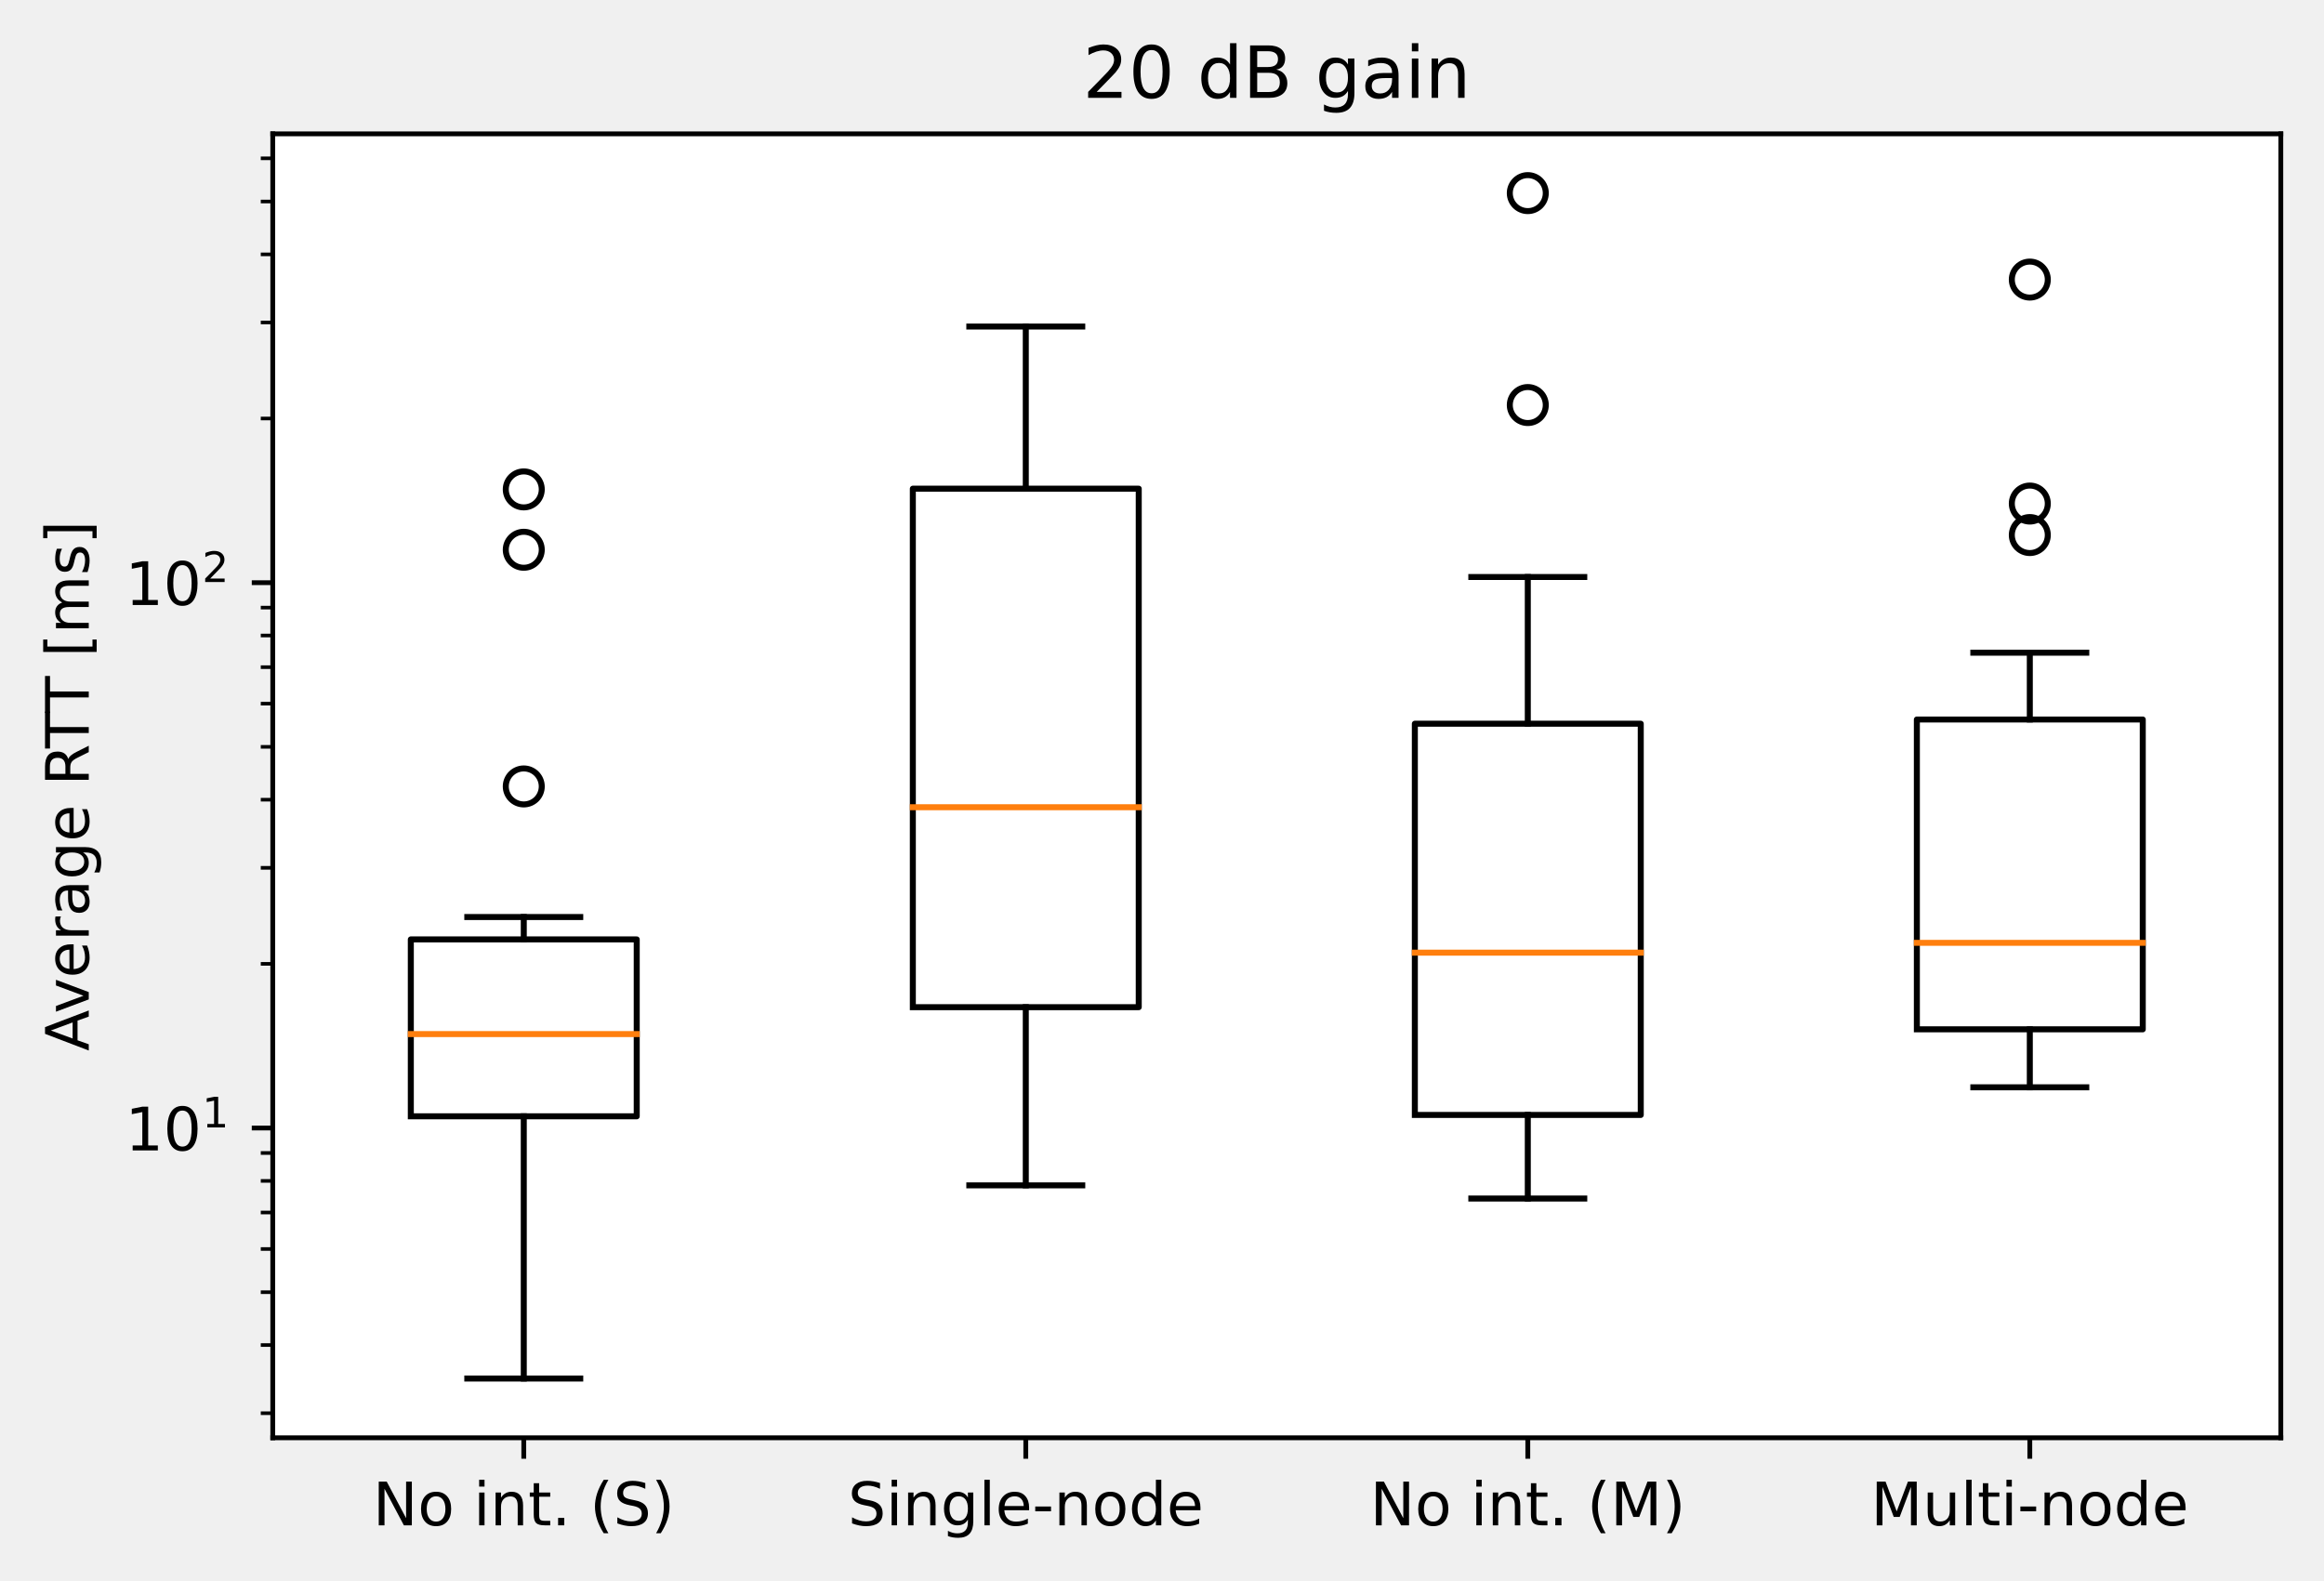
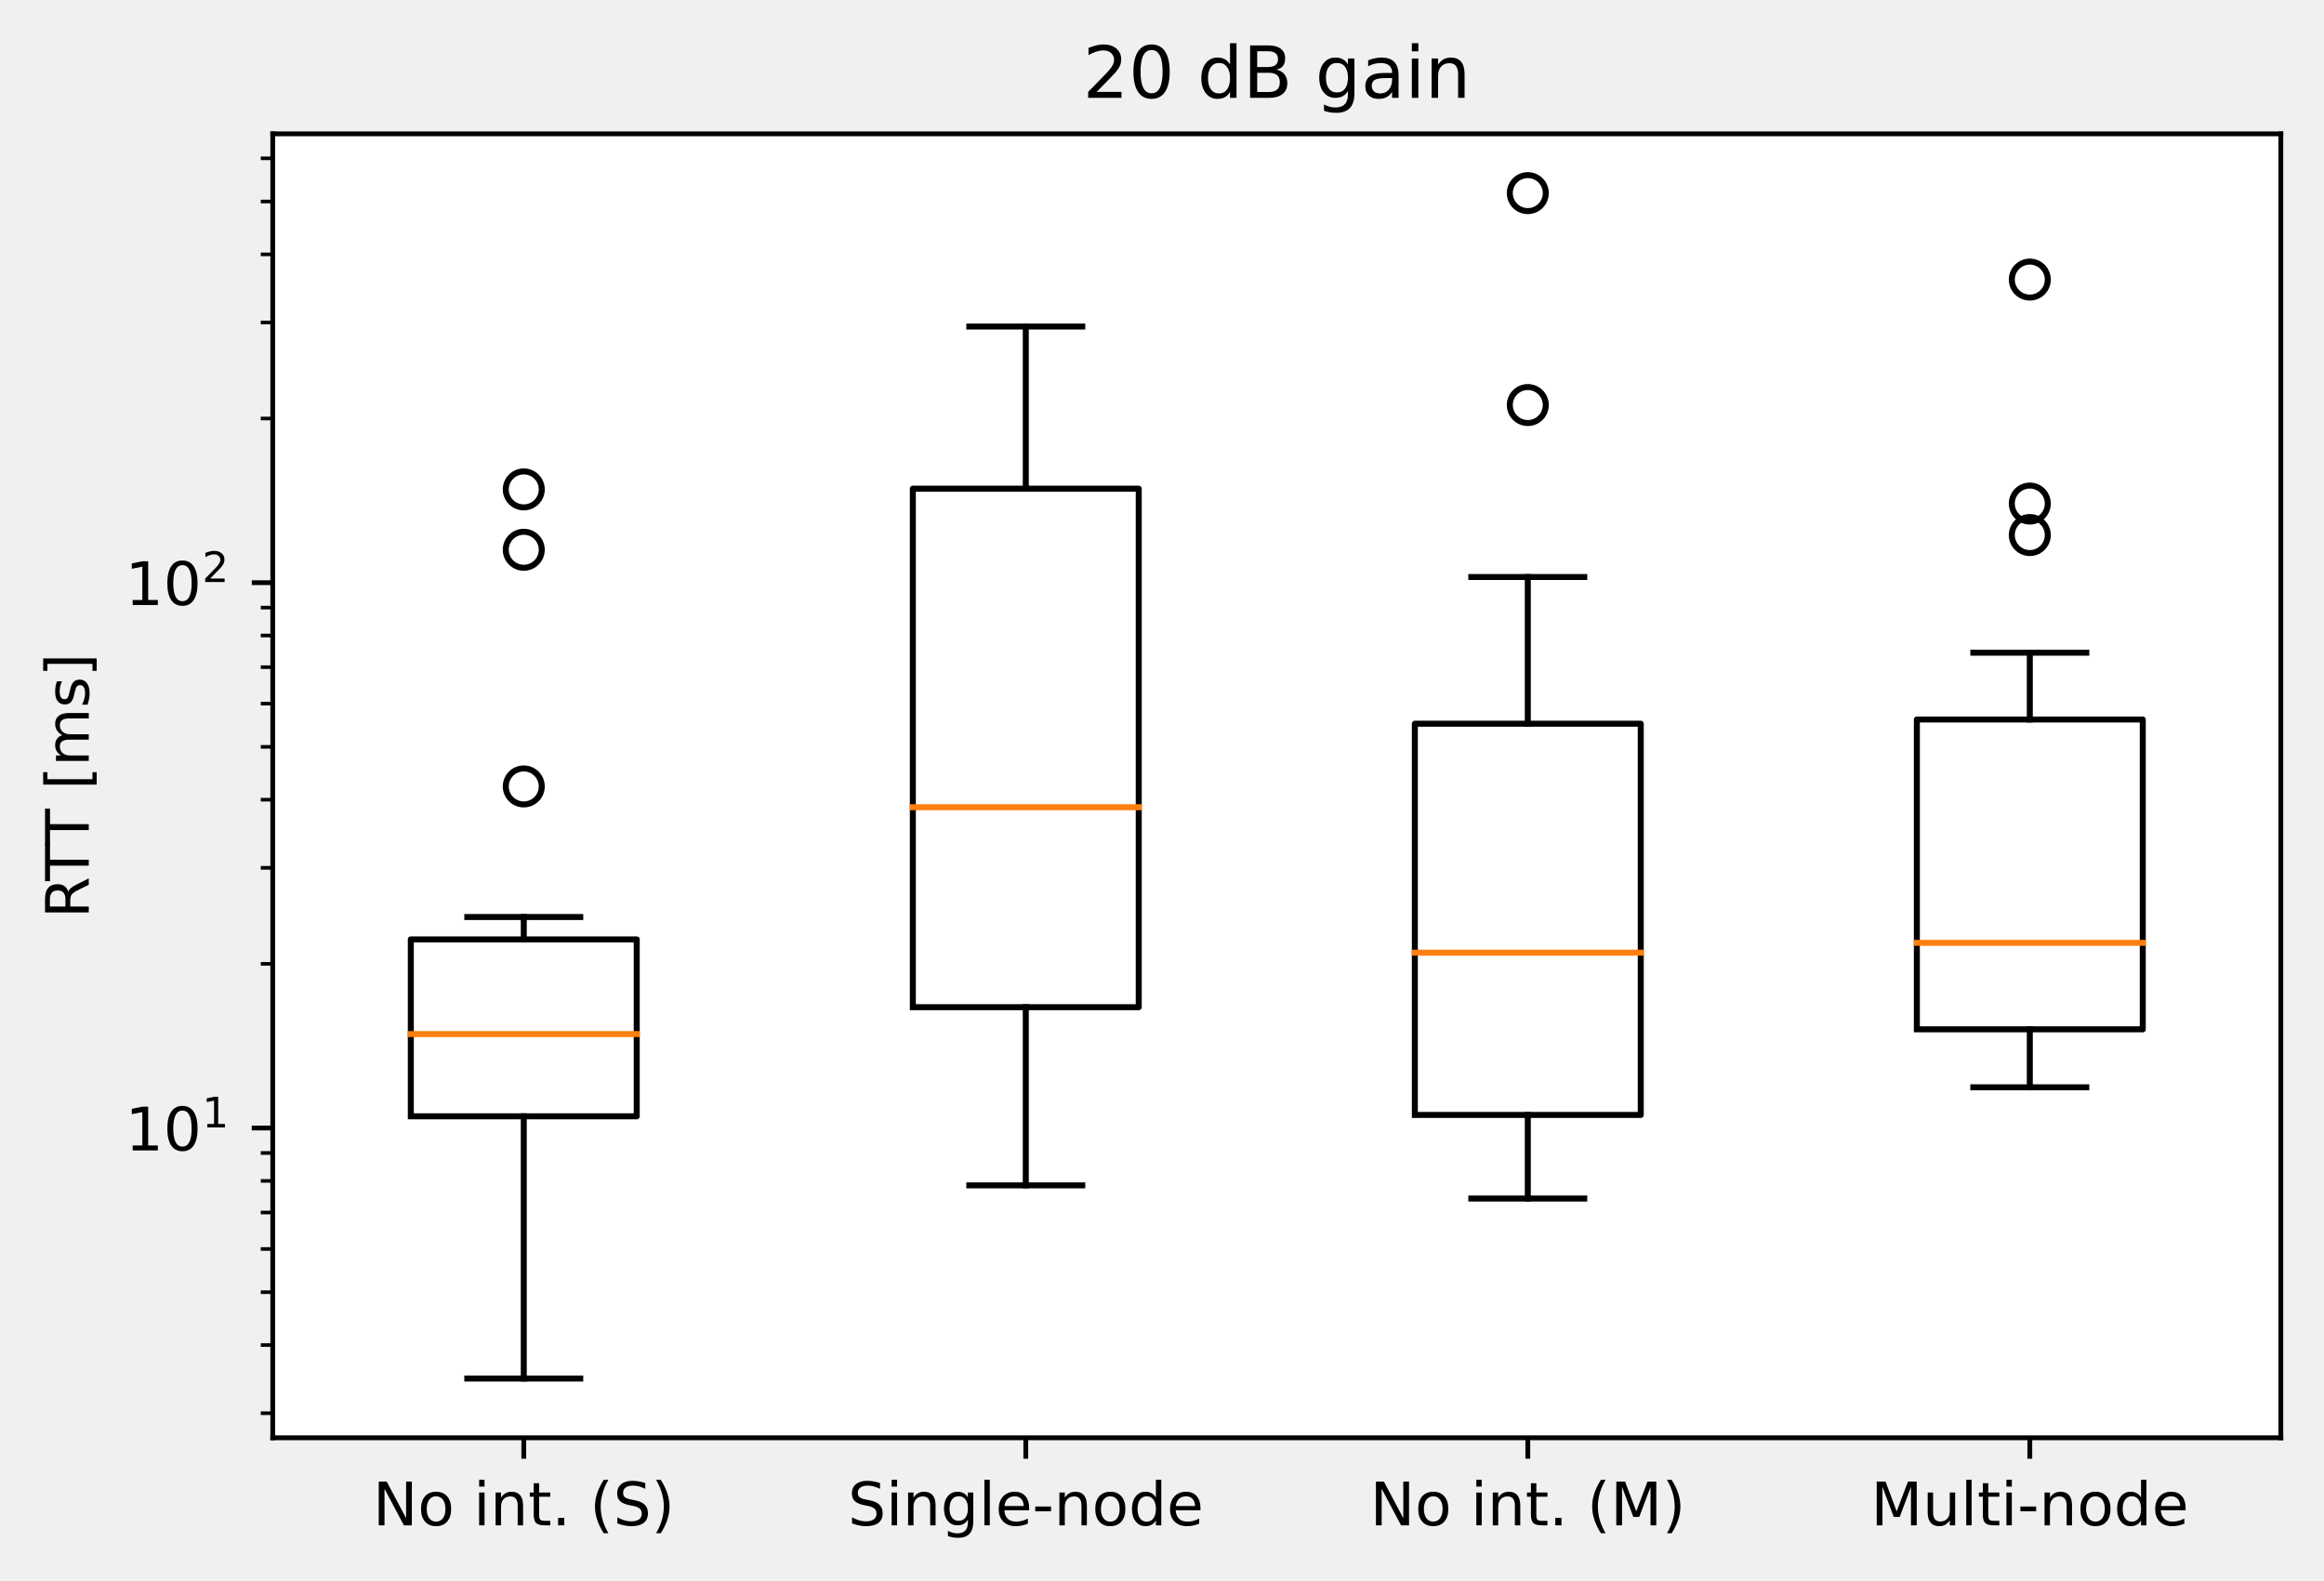
<svg xmlns="http://www.w3.org/2000/svg" xmlns:xlink="http://www.w3.org/1999/xlink" height="263.636pt" version="1.1" viewBox="0 0 387.478 263.636" width="387.478pt">
  <defs>
    <style type="text/css">*{stroke-linecap:butt;stroke-linejoin:round;}</style>
  </defs>
  <g id="figure_1">
    <g id="patch_1">
      <path d="M 0 263.636  L 387.478 263.636  L 387.478 0  L 0 0  z " style="fill:none;" />
    </g>
    <g id="axes_1">
      <g id="patch_2">
        <path d="M 45.478 239.758  L 380.278 239.758  L 380.278 22.318  L 45.478 22.318  z " style="fill:#ffffff;" />
      </g>
      <g id="matplotlib.axis_1">
        <g id="xtick_1">
          <g id="line2d_1">
            <defs>
-               <path d="M 0 0  L 0 3.5  " id="m6c7c8bd9d8" style="stroke:#000000;stroke-width:0.8;" />
+               <path d="M 0 0  L 0 3.5  " id="m75bb02ad5d" style="stroke:#000000;stroke-width:0.8;" />
            </defs>
            <g>
-               <use style="stroke:#000000;stroke-width:0.8;" x="87.328" xlink:href="#m6c7c8bd9d8" y="239.758" />
+               <use style="stroke:#000000;stroke-width:0.8;" x="87.328" xlink:href="#m75bb02ad5d" y="239.758" />
            </g>
          </g>
          <g id="text_1">
            <g transform="translate(62.16719 254.3566)scale(0.1 -0.1)">
              <defs>
                <path d="M 628 4666  L 1478 4666  L 3547 763  L 3547 4666  L 4159 4666  L 4159 0  L 3309 0  L 1241 3903  L 1241 0  L 628 0  L 628 4666  z " id="DejaVuSans-4e" transform="scale(0.015625)" />
                <path d="M 1959 3097  Q 1497 3097 1228 2736  Q 959 2375 959 1747  Q 959 1119 1226 758  Q 1494 397 1959 397  Q 2419 397 2687 759  Q 2956 1122 2956 1747  Q 2956 2369 2687 2733  Q 2419 3097 1959 3097  z M 1959 3584  Q 2709 3584 3137 3096  Q 3566 2609 3566 1747  Q 3566 888 3137 398  Q 2709 -91 1959 -91  Q 1206 -91 779 398  Q 353 888 353 1747  Q 353 2609 779 3096  Q 1206 3584 1959 3584  z " id="DejaVuSans-6f" transform="scale(0.015625)" />
                <path id="DejaVuSans-20" transform="scale(0.015625)" />
                <path d="M 603 3500  L 1178 3500  L 1178 0  L 603 0  L 603 3500  z M 603 4863  L 1178 4863  L 1178 4134  L 603 4134  L 603 4863  z " id="DejaVuSans-69" transform="scale(0.015625)" />
                <path d="M 3513 2113  L 3513 0  L 2938 0  L 2938 2094  Q 2938 2591 2744 2837  Q 2550 3084 2163 3084  Q 1697 3084 1428 2787  Q 1159 2491 1159 1978  L 1159 0  L 581 0  L 581 3500  L 1159 3500  L 1159 2956  Q 1366 3272 1645 3428  Q 1925 3584 2291 3584  Q 2894 3584 3203 3211  Q 3513 2838 3513 2113  z " id="DejaVuSans-6e" transform="scale(0.015625)" />
                <path d="M 1172 4494  L 1172 3500  L 2356 3500  L 2356 3053  L 1172 3053  L 1172 1153  Q 1172 725 1289 603  Q 1406 481 1766 481  L 2356 481  L 2356 0  L 1766 0  Q 1100 0 847 248  Q 594 497 594 1153  L 594 3053  L 172 3053  L 172 3500  L 594 3500  L 594 4494  L 1172 4494  z " id="DejaVuSans-74" transform="scale(0.015625)" />
                <path d="M 684 794  L 1344 794  L 1344 0  L 684 0  L 684 794  z " id="DejaVuSans-2e" transform="scale(0.015625)" />
                <path d="M 1984 4856  Q 1566 4138 1362 3434  Q 1159 2731 1159 2009  Q 1159 1288 1364 580  Q 1569 -128 1984 -844  L 1484 -844  Q 1016 -109 783 600  Q 550 1309 550 2009  Q 550 2706 781 3412  Q 1013 4119 1484 4856  L 1984 4856  z " id="DejaVuSans-28" transform="scale(0.015625)" />
                <path d="M 3425 4513  L 3425 3897  Q 3066 4069 2747 4153  Q 2428 4238 2131 4238  Q 1616 4238 1336 4038  Q 1056 3838 1056 3469  Q 1056 3159 1242 3001  Q 1428 2844 1947 2747  L 2328 2669  Q 3034 2534 3370 2195  Q 3706 1856 3706 1288  Q 3706 609 3251 259  Q 2797 -91 1919 -91  Q 1588 -91 1214 -16  Q 841 59 441 206  L 441 856  Q 825 641 1194 531  Q 1563 422 1919 422  Q 2459 422 2753 634  Q 3047 847 3047 1241  Q 3047 1584 2836 1778  Q 2625 1972 2144 2069  L 1759 2144  Q 1053 2284 737 2584  Q 422 2884 422 3419  Q 422 4038 858 4394  Q 1294 4750 2059 4750  Q 2388 4750 2728 4690  Q 3069 4631 3425 4513  z " id="DejaVuSans-53" transform="scale(0.015625)" />
                <path d="M 513 4856  L 1013 4856  Q 1481 4119 1714 3412  Q 1947 2706 1947 2009  Q 1947 1309 1714 600  Q 1481 -109 1013 -844  L 513 -844  Q 928 -128 1133 580  Q 1338 1288 1338 2009  Q 1338 2731 1133 3434  Q 928 4138 513 4856  z " id="DejaVuSans-29" transform="scale(0.015625)" />
              </defs>
              <use xlink:href="#DejaVuSans-4e" />
              <use x="74.805" xlink:href="#DejaVuSans-6f" />
              <use x="135.986" xlink:href="#DejaVuSans-20" />
              <use x="167.773" xlink:href="#DejaVuSans-69" />
              <use x="195.557" xlink:href="#DejaVuSans-6e" />
              <use x="258.936" xlink:href="#DejaVuSans-74" />
              <use x="298.145" xlink:href="#DejaVuSans-2e" />
              <use x="329.932" xlink:href="#DejaVuSans-20" />
              <use x="361.719" xlink:href="#DejaVuSans-28" />
              <use x="400.732" xlink:href="#DejaVuSans-53" />
              <use x="464.209" xlink:href="#DejaVuSans-29" />
            </g>
          </g>
        </g>
        <g id="xtick_2">
          <g id="line2d_2">
            <g>
-               <use style="stroke:#000000;stroke-width:0.8;" x="171.028" xlink:href="#m6c7c8bd9d8" y="239.758" />
+               <use style="stroke:#000000;stroke-width:0.8;" x="171.028" xlink:href="#m75bb02ad5d" y="239.758" />
            </g>
          </g>
          <g id="text_2">
            <g transform="translate(141.3734 254.3566)scale(0.1 -0.1)">
              <defs>
                <path d="M 2906 1791  Q 2906 2416 2648 2759  Q 2391 3103 1925 3103  Q 1463 3103 1205 2759  Q 947 2416 947 1791  Q 947 1169 1205 825  Q 1463 481 1925 481  Q 2391 481 2648 825  Q 2906 1169 2906 1791  z M 3481 434  Q 3481 -459 3084 -895  Q 2688 -1331 1869 -1331  Q 1566 -1331 1297 -1286  Q 1028 -1241 775 -1147  L 775 -588  Q 1028 -725 1275 -790  Q 1522 -856 1778 -856  Q 2344 -856 2625 -561  Q 2906 -266 2906 331  L 2906 616  Q 2728 306 2450 153  Q 2172 0 1784 0  Q 1141 0 747 490  Q 353 981 353 1791  Q 353 2603 747 3093  Q 1141 3584 1784 3584  Q 2172 3584 2450 3431  Q 2728 3278 2906 2969  L 2906 3500  L 3481 3500  L 3481 434  z " id="DejaVuSans-67" transform="scale(0.015625)" />
                <path d="M 603 4863  L 1178 4863  L 1178 0  L 603 0  L 603 4863  z " id="DejaVuSans-6c" transform="scale(0.015625)" />
                <path d="M 3597 1894  L 3597 1613  L 953 1613  Q 991 1019 1311 708  Q 1631 397 2203 397  Q 2534 397 2845 478  Q 3156 559 3463 722  L 3463 178  Q 3153 47 2828 -22  Q 2503 -91 2169 -91  Q 1331 -91 842 396  Q 353 884 353 1716  Q 353 2575 817 3079  Q 1281 3584 2069 3584  Q 2775 3584 3186 3129  Q 3597 2675 3597 1894  z M 3022 2063  Q 3016 2534 2758 2815  Q 2500 3097 2075 3097  Q 1594 3097 1305 2825  Q 1016 2553 972 2059  L 3022 2063  z " id="DejaVuSans-65" transform="scale(0.015625)" />
                <path d="M 313 2009  L 1997 2009  L 1997 1497  L 313 1497  L 313 2009  z " id="DejaVuSans-2d" transform="scale(0.015625)" />
                <path d="M 2906 2969  L 2906 4863  L 3481 4863  L 3481 0  L 2906 0  L 2906 525  Q 2725 213 2448 61  Q 2172 -91 1784 -91  Q 1150 -91 751 415  Q 353 922 353 1747  Q 353 2572 751 3078  Q 1150 3584 1784 3584  Q 2172 3584 2448 3432  Q 2725 3281 2906 2969  z M 947 1747  Q 947 1113 1208 752  Q 1469 391 1925 391  Q 2381 391 2643 752  Q 2906 1113 2906 1747  Q 2906 2381 2643 2742  Q 2381 3103 1925 3103  Q 1469 3103 1208 2742  Q 947 2381 947 1747  z " id="DejaVuSans-64" transform="scale(0.015625)" />
              </defs>
              <use xlink:href="#DejaVuSans-53" />
              <use x="63.477" xlink:href="#DejaVuSans-69" />
              <use x="91.26" xlink:href="#DejaVuSans-6e" />
              <use x="154.639" xlink:href="#DejaVuSans-67" />
              <use x="218.115" xlink:href="#DejaVuSans-6c" />
              <use x="245.898" xlink:href="#DejaVuSans-65" />
              <use x="307.422" xlink:href="#DejaVuSans-2d" />
              <use x="343.506" xlink:href="#DejaVuSans-6e" />
              <use x="406.885" xlink:href="#DejaVuSans-6f" />
              <use x="468.066" xlink:href="#DejaVuSans-64" />
              <use x="531.543" xlink:href="#DejaVuSans-65" />
            </g>
          </g>
        </g>
        <g id="xtick_3">
          <g id="line2d_3">
            <g>
-               <use style="stroke:#000000;stroke-width:0.8;" x="254.728" xlink:href="#m6c7c8bd9d8" y="239.758" />
+               <use style="stroke:#000000;stroke-width:0.8;" x="254.728" xlink:href="#m75bb02ad5d" y="239.758" />
            </g>
          </g>
          <g id="text_3">
            <g transform="translate(228.4273 254.3566)scale(0.1 -0.1)">
              <defs>
                <path d="M 628 4666  L 1569 4666  L 2759 1491  L 3956 4666  L 4897 4666  L 4897 0  L 4281 0  L 4281 4097  L 3078 897  L 2444 897  L 1241 4097  L 1241 0  L 628 0  L 628 4666  z " id="DejaVuSans-4d" transform="scale(0.015625)" />
              </defs>
              <use xlink:href="#DejaVuSans-4e" />
              <use x="74.805" xlink:href="#DejaVuSans-6f" />
              <use x="135.986" xlink:href="#DejaVuSans-20" />
              <use x="167.773" xlink:href="#DejaVuSans-69" />
              <use x="195.557" xlink:href="#DejaVuSans-6e" />
              <use x="258.936" xlink:href="#DejaVuSans-74" />
              <use x="298.145" xlink:href="#DejaVuSans-2e" />
              <use x="329.932" xlink:href="#DejaVuSans-20" />
              <use x="361.719" xlink:href="#DejaVuSans-28" />
              <use x="400.732" xlink:href="#DejaVuSans-4d" />
              <use x="487.012" xlink:href="#DejaVuSans-29" />
            </g>
          </g>
        </g>
        <g id="xtick_4">
          <g id="line2d_4">
            <g>
-               <use style="stroke:#000000;stroke-width:0.8;" x="338.428" xlink:href="#m6c7c8bd9d8" y="239.758" />
+               <use style="stroke:#000000;stroke-width:0.8;" x="338.428" xlink:href="#m75bb02ad5d" y="239.758" />
            </g>
          </g>
          <g id="text_4">
            <g transform="translate(311.9242 254.3566)scale(0.1 -0.1)">
              <defs>
                <path d="M 544 1381  L 544 3500  L 1119 3500  L 1119 1403  Q 1119 906 1312 657  Q 1506 409 1894 409  Q 2359 409 2629 706  Q 2900 1003 2900 1516  L 2900 3500  L 3475 3500  L 3475 0  L 2900 0  L 2900 538  Q 2691 219 2414 64  Q 2138 -91 1772 -91  Q 1169 -91 856 284  Q 544 659 544 1381  z M 1991 3584  L 1991 3584  z " id="DejaVuSans-75" transform="scale(0.015625)" />
              </defs>
              <use xlink:href="#DejaVuSans-4d" />
              <use x="86.279" xlink:href="#DejaVuSans-75" />
              <use x="149.658" xlink:href="#DejaVuSans-6c" />
              <use x="177.441" xlink:href="#DejaVuSans-74" />
              <use x="216.65" xlink:href="#DejaVuSans-69" />
              <use x="244.434" xlink:href="#DejaVuSans-2d" />
              <use x="280.518" xlink:href="#DejaVuSans-6e" />
              <use x="343.896" xlink:href="#DejaVuSans-6f" />
              <use x="405.078" xlink:href="#DejaVuSans-64" />
              <use x="468.555" xlink:href="#DejaVuSans-65" />
            </g>
          </g>
        </g>
      </g>
      <g id="matplotlib.axis_2">
        <g id="ytick_1">
          <g id="line2d_5">
            <defs>
-               <path d="M 0 0  L -3.5 0  " id="m5edc9ecbb3" style="stroke:#000000;stroke-width:0.8;" />
+               <path d="M 0 0  L -3.5 0  " id="m68edbc205f" style="stroke:#000000;stroke-width:0.8;" />
            </defs>
            <g>
-               <use style="stroke:#000000;stroke-width:0.8;" x="45.478" xlink:href="#m5edc9ecbb3" y="188.105" />
+               <use style="stroke:#000000;stroke-width:0.8;" x="45.478" xlink:href="#m68edbc205f" y="188.105" />
            </g>
          </g>
          <g id="text_5">
            <g transform="translate(20.87813 191.9047)scale(0.1 -0.1)">
              <defs>
                <path d="M 794 531  L 1825 531  L 1825 4091  L 703 3866  L 703 4441  L 1819 4666  L 2450 4666  L 2450 531  L 3481 531  L 3481 0  L 794 0  L 794 531  z " id="DejaVuSans-31" transform="scale(0.015625)" />
                <path d="M 2034 4250  Q 1547 4250 1301 3770  Q 1056 3291 1056 2328  Q 1056 1369 1301 889  Q 1547 409 2034 409  Q 2525 409 2770 889  Q 3016 1369 3016 2328  Q 3016 3291 2770 3770  Q 2525 4250 2034 4250  z M 2034 4750  Q 2819 4750 3233 4129  Q 3647 3509 3647 2328  Q 3647 1150 3233 529  Q 2819 -91 2034 -91  Q 1250 -91 836 529  Q 422 1150 422 2328  Q 422 3509 836 4129  Q 1250 4750 2034 4750  z " id="DejaVuSans-30" transform="scale(0.015625)" />
              </defs>
              <use transform="translate(0 0.684375)" xlink:href="#DejaVuSans-31" />
              <use transform="translate(63.62305 0.684375)" xlink:href="#DejaVuSans-30" />
              <use transform="translate(128.2031 38.96563)scale(0.7)" xlink:href="#DejaVuSans-31" />
            </g>
          </g>
        </g>
        <g id="ytick_2">
          <g id="line2d_6">
            <g>
-               <use style="stroke:#000000;stroke-width:0.8;" x="45.478" xlink:href="#m5edc9ecbb3" y="97.164" />
+               <use style="stroke:#000000;stroke-width:0.8;" x="45.478" xlink:href="#m68edbc205f" y="97.164" />
            </g>
          </g>
          <g id="text_6">
            <g transform="translate(20.87813 100.9632)scale(0.1 -0.1)">
              <defs>
                <path d="M 1228 531  L 3431 531  L 3431 0  L 469 0  L 469 531  Q 828 903 1448 1529  Q 2069 2156 2228 2338  Q 2531 2678 2651 2914  Q 2772 3150 2772 3378  Q 2772 3750 2511 3984  Q 2250 4219 1831 4219  Q 1534 4219 1204 4116  Q 875 4013 500 3803  L 500 4441  Q 881 4594 1212 4672  Q 1544 4750 1819 4750  Q 2544 4750 2975 4387  Q 3406 4025 3406 3419  Q 3406 3131 3298 2873  Q 3191 2616 2906 2266  Q 2828 2175 2409 1742  Q 1991 1309 1228 531  z " id="DejaVuSans-32" transform="scale(0.015625)" />
              </defs>
              <use transform="translate(0 0.765625)" xlink:href="#DejaVuSans-31" />
              <use transform="translate(63.62305 0.765625)" xlink:href="#DejaVuSans-30" />
              <use transform="translate(128.2031 39.04688)scale(0.7)" xlink:href="#DejaVuSans-32" />
            </g>
          </g>
        </g>
        <g id="ytick_3">
          <g id="line2d_7">
            <defs>
-               <path d="M 0 0  L -2 0  " id="m256706d30e" style="stroke:#000000;stroke-width:0.6;" />
+               <path d="M 0 0  L -2 0  " id="m3626c20c5d" style="stroke:#000000;stroke-width:0.6;" />
            </defs>
            <g>
-               <use style="stroke:#000000;stroke-width:0.6;" x="45.478" xlink:href="#m256706d30e" y="235.657" />
+               <use style="stroke:#000000;stroke-width:0.6;" x="45.478" xlink:href="#m3626c20c5d" y="235.657" />
            </g>
          </g>
        </g>
        <g id="ytick_4">
          <g id="line2d_8">
            <g>
-               <use style="stroke:#000000;stroke-width:0.6;" x="45.478" xlink:href="#m256706d30e" y="224.295" />
+               <use style="stroke:#000000;stroke-width:0.6;" x="45.478" xlink:href="#m3626c20c5d" y="224.295" />
            </g>
          </g>
        </g>
        <g id="ytick_5">
          <g id="line2d_9">
            <g>
-               <use style="stroke:#000000;stroke-width:0.6;" x="45.478" xlink:href="#m256706d30e" y="215.482" />
+               <use style="stroke:#000000;stroke-width:0.6;" x="45.478" xlink:href="#m3626c20c5d" y="215.482" />
            </g>
          </g>
        </g>
        <g id="ytick_6">
          <g id="line2d_10">
            <g>
-               <use style="stroke:#000000;stroke-width:0.6;" x="45.478" xlink:href="#m256706d30e" y="208.281" />
+               <use style="stroke:#000000;stroke-width:0.6;" x="45.478" xlink:href="#m3626c20c5d" y="208.281" />
            </g>
          </g>
        </g>
        <g id="ytick_7">
          <g id="line2d_11">
            <g>
-               <use style="stroke:#000000;stroke-width:0.6;" x="45.478" xlink:href="#m256706d30e" y="202.193" />
+               <use style="stroke:#000000;stroke-width:0.6;" x="45.478" xlink:href="#m3626c20c5d" y="202.193" />
            </g>
          </g>
        </g>
        <g id="ytick_8">
          <g id="line2d_12">
            <g>
-               <use style="stroke:#000000;stroke-width:0.6;" x="45.478" xlink:href="#m256706d30e" y="196.919" />
+               <use style="stroke:#000000;stroke-width:0.6;" x="45.478" xlink:href="#m3626c20c5d" y="196.919" />
            </g>
          </g>
        </g>
        <g id="ytick_9">
          <g id="line2d_13">
            <g>
-               <use style="stroke:#000000;stroke-width:0.6;" x="45.478" xlink:href="#m256706d30e" y="192.267" />
+               <use style="stroke:#000000;stroke-width:0.6;" x="45.478" xlink:href="#m3626c20c5d" y="192.267" />
            </g>
          </g>
        </g>
        <g id="ytick_10">
          <g id="line2d_14">
            <g>
-               <use style="stroke:#000000;stroke-width:0.6;" x="45.478" xlink:href="#m256706d30e" y="160.729" />
+               <use style="stroke:#000000;stroke-width:0.6;" x="45.478" xlink:href="#m3626c20c5d" y="160.729" />
            </g>
          </g>
        </g>
        <g id="ytick_11">
          <g id="line2d_15">
            <g>
-               <use style="stroke:#000000;stroke-width:0.6;" x="45.478" xlink:href="#m256706d30e" y="144.715" />
+               <use style="stroke:#000000;stroke-width:0.6;" x="45.478" xlink:href="#m3626c20c5d" y="144.715" />
            </g>
          </g>
        </g>
        <g id="ytick_12">
          <g id="line2d_16">
            <g>
-               <use style="stroke:#000000;stroke-width:0.6;" x="45.478" xlink:href="#m256706d30e" y="133.353" />
+               <use style="stroke:#000000;stroke-width:0.6;" x="45.478" xlink:href="#m3626c20c5d" y="133.353" />
            </g>
          </g>
        </g>
        <g id="ytick_13">
          <g id="line2d_17">
            <g>
-               <use style="stroke:#000000;stroke-width:0.6;" x="45.478" xlink:href="#m256706d30e" y="124.54" />
+               <use style="stroke:#000000;stroke-width:0.6;" x="45.478" xlink:href="#m3626c20c5d" y="124.54" />
            </g>
          </g>
        </g>
        <g id="ytick_14">
          <g id="line2d_18">
            <g>
-               <use style="stroke:#000000;stroke-width:0.6;" x="45.478" xlink:href="#m256706d30e" y="117.339" />
+               <use style="stroke:#000000;stroke-width:0.6;" x="45.478" xlink:href="#m3626c20c5d" y="117.339" />
            </g>
          </g>
        </g>
        <g id="ytick_15">
          <g id="line2d_19">
            <g>
-               <use style="stroke:#000000;stroke-width:0.6;" x="45.478" xlink:href="#m256706d30e" y="111.251" />
+               <use style="stroke:#000000;stroke-width:0.6;" x="45.478" xlink:href="#m3626c20c5d" y="111.251" />
            </g>
          </g>
        </g>
        <g id="ytick_16">
          <g id="line2d_20">
            <g>
-               <use style="stroke:#000000;stroke-width:0.6;" x="45.478" xlink:href="#m256706d30e" y="105.977" />
+               <use style="stroke:#000000;stroke-width:0.6;" x="45.478" xlink:href="#m3626c20c5d" y="105.977" />
            </g>
          </g>
        </g>
        <g id="ytick_17">
          <g id="line2d_21">
            <g>
-               <use style="stroke:#000000;stroke-width:0.6;" x="45.478" xlink:href="#m256706d30e" y="101.325" />
+               <use style="stroke:#000000;stroke-width:0.6;" x="45.478" xlink:href="#m3626c20c5d" y="101.325" />
            </g>
          </g>
        </g>
        <g id="ytick_18">
          <g id="line2d_22">
            <g>
-               <use style="stroke:#000000;stroke-width:0.6;" x="45.478" xlink:href="#m256706d30e" y="69.788" />
+               <use style="stroke:#000000;stroke-width:0.6;" x="45.478" xlink:href="#m3626c20c5d" y="69.788" />
            </g>
          </g>
        </g>
        <g id="ytick_19">
          <g id="line2d_23">
            <g>
-               <use style="stroke:#000000;stroke-width:0.6;" x="45.478" xlink:href="#m256706d30e" y="53.774" />
+               <use style="stroke:#000000;stroke-width:0.6;" x="45.478" xlink:href="#m3626c20c5d" y="53.774" />
            </g>
          </g>
        </g>
        <g id="ytick_20">
          <g id="line2d_24">
            <g>
-               <use style="stroke:#000000;stroke-width:0.6;" x="45.478" xlink:href="#m256706d30e" y="42.412" />
+               <use style="stroke:#000000;stroke-width:0.6;" x="45.478" xlink:href="#m3626c20c5d" y="42.412" />
            </g>
          </g>
        </g>
        <g id="ytick_21">
          <g id="line2d_25">
            <g>
-               <use style="stroke:#000000;stroke-width:0.6;" x="45.478" xlink:href="#m256706d30e" y="33.599" />
+               <use style="stroke:#000000;stroke-width:0.6;" x="45.478" xlink:href="#m3626c20c5d" y="33.599" />
            </g>
          </g>
        </g>
        <g id="ytick_22">
          <g id="line2d_26">
            <g>
-               <use style="stroke:#000000;stroke-width:0.6;" x="45.478" xlink:href="#m256706d30e" y="26.398" />
+               <use style="stroke:#000000;stroke-width:0.6;" x="45.478" xlink:href="#m3626c20c5d" y="26.398" />
            </g>
          </g>
        </g>
        <g id="text_7">
-           <g transform="translate(14.79844 175.2577)rotate(-90)scale(0.1 -0.1)">
+           <g transform="translate(14.79844 153.1358)rotate(-90)scale(0.1 -0.1)">
            <defs>
-               <path d="M 2188 4044  L 1331 1722  L 3047 1722  L 2188 4044  z M 1831 4666  L 2547 4666  L 4325 0  L 3669 0  L 3244 1197  L 1141 1197  L 716 0  L 50 0  L 1831 4666  z " id="DejaVuSans-41" transform="scale(0.015625)" />
-               <path d="M 191 3500  L 800 3500  L 1894 563  L 2988 3500  L 3597 3500  L 2284 0  L 1503 0  L 191 3500  z " id="DejaVuSans-76" transform="scale(0.015625)" />
-               <path d="M 2631 2963  Q 2534 3019 2420 3045  Q 2306 3072 2169 3072  Q 1681 3072 1420 2755  Q 1159 2438 1159 1844  L 1159 0  L 581 0  L 581 3500  L 1159 3500  L 1159 2956  Q 1341 3275 1631 3429  Q 1922 3584 2338 3584  Q 2397 3584 2469 3576  Q 2541 3569 2628 3553  L 2631 2963  z " id="DejaVuSans-72" transform="scale(0.015625)" />
-               <path d="M 2194 1759  Q 1497 1759 1228 1600  Q 959 1441 959 1056  Q 959 750 1161 570  Q 1363 391 1709 391  Q 2188 391 2477 730  Q 2766 1069 2766 1631  L 2766 1759  L 2194 1759  z M 3341 1997  L 3341 0  L 2766 0  L 2766 531  Q 2569 213 2275 61  Q 1981 -91 1556 -91  Q 1019 -91 701 211  Q 384 513 384 1019  Q 384 1609 779 1909  Q 1175 2209 1959 2209  L 2766 2209  L 2766 2266  Q 2766 2663 2505 2880  Q 2244 3097 1772 3097  Q 1472 3097 1187 3025  Q 903 2953 641 2809  L 641 3341  Q 956 3463 1253 3523  Q 1550 3584 1831 3584  Q 2591 3584 2966 3190  Q 3341 2797 3341 1997  z " id="DejaVuSans-61" transform="scale(0.015625)" />
              <path d="M 2841 2188  Q 3044 2119 3236 1894  Q 3428 1669 3622 1275  L 4263 0  L 3584 0  L 2988 1197  Q 2756 1666 2539 1819  Q 2322 1972 1947 1972  L 1259 1972  L 1259 0  L 628 0  L 628 4666  L 2053 4666  Q 2853 4666 3247 4331  Q 3641 3997 3641 3322  Q 3641 2881 3436 2590  Q 3231 2300 2841 2188  z M 1259 4147  L 1259 2491  L 2053 2491  Q 2509 2491 2742 2702  Q 2975 2913 2975 3322  Q 2975 3731 2742 3939  Q 2509 4147 2053 4147  L 1259 4147  z " id="DejaVuSans-52" transform="scale(0.015625)" />
              <path d="M -19 4666  L 3928 4666  L 3928 4134  L 2272 4134  L 2272 0  L 1638 0  L 1638 4134  L -19 4134  L -19 4666  z " id="DejaVuSans-54" transform="scale(0.015625)" />
              <path d="M 550 4863  L 1875 4863  L 1875 4416  L 1125 4416  L 1125 -397  L 1875 -397  L 1875 -844  L 550 -844  L 550 4863  z " id="DejaVuSans-5b" transform="scale(0.015625)" />
              <path d="M 3328 2828  Q 3544 3216 3844 3400  Q 4144 3584 4550 3584  Q 5097 3584 5394 3201  Q 5691 2819 5691 2113  L 5691 0  L 5113 0  L 5113 2094  Q 5113 2597 4934 2840  Q 4756 3084 4391 3084  Q 3944 3084 3684 2787  Q 3425 2491 3425 1978  L 3425 0  L 2847 0  L 2847 2094  Q 2847 2600 2669 2842  Q 2491 3084 2119 3084  Q 1678 3084 1418 2786  Q 1159 2488 1159 1978  L 1159 0  L 581 0  L 581 3500  L 1159 3500  L 1159 2956  Q 1356 3278 1631 3431  Q 1906 3584 2284 3584  Q 2666 3584 2933 3390  Q 3200 3197 3328 2828  z " id="DejaVuSans-6d" transform="scale(0.015625)" />
              <path d="M 2834 3397  L 2834 2853  Q 2591 2978 2328 3040  Q 2066 3103 1784 3103  Q 1356 3103 1142 2972  Q 928 2841 928 2578  Q 928 2378 1081 2264  Q 1234 2150 1697 2047  L 1894 2003  Q 2506 1872 2764 1633  Q 3022 1394 3022 966  Q 3022 478 2636 193  Q 2250 -91 1575 -91  Q 1294 -91 989 -36  Q 684 19 347 128  L 347 722  Q 666 556 975 473  Q 1284 391 1588 391  Q 1994 391 2212 530  Q 2431 669 2431 922  Q 2431 1156 2273 1281  Q 2116 1406 1581 1522  L 1381 1569  Q 847 1681 609 1914  Q 372 2147 372 2553  Q 372 3047 722 3315  Q 1072 3584 1716 3584  Q 2034 3584 2315 3537  Q 2597 3491 2834 3397  z " id="DejaVuSans-73" transform="scale(0.015625)" />
              <path d="M 1947 4863  L 1947 -844  L 622 -844  L 622 -397  L 1369 -397  L 1369 4416  L 622 4416  L 622 4863  L 1947 4863  z " id="DejaVuSans-5d" transform="scale(0.015625)" />
            </defs>
-             <use xlink:href="#DejaVuSans-41" />
-             <use x="62.533" xlink:href="#DejaVuSans-76" />
-             <use x="121.713" xlink:href="#DejaVuSans-65" />
-             <use x="183.236" xlink:href="#DejaVuSans-72" />
-             <use x="224.35" xlink:href="#DejaVuSans-61" />
-             <use x="285.629" xlink:href="#DejaVuSans-67" />
-             <use x="349.105" xlink:href="#DejaVuSans-65" />
-             <use x="410.629" xlink:href="#DejaVuSans-20" />
-             <use x="442.416" xlink:href="#DejaVuSans-52" />
-             <use x="504.648" xlink:href="#DejaVuSans-54" />
-             <use x="563.982" xlink:href="#DejaVuSans-54" />
-             <use x="625.066" xlink:href="#DejaVuSans-20" />
-             <use x="656.854" xlink:href="#DejaVuSans-5b" />
-             <use x="695.867" xlink:href="#DejaVuSans-6d" />
-             <use x="793.279" xlink:href="#DejaVuSans-73" />
-             <use x="845.379" xlink:href="#DejaVuSans-5d" />
+             <use xlink:href="#DejaVuSans-52" />
+             <use x="62.232" xlink:href="#DejaVuSans-54" />
+             <use x="121.566" xlink:href="#DejaVuSans-54" />
+             <use x="182.65" xlink:href="#DejaVuSans-20" />
+             <use x="214.438" xlink:href="#DejaVuSans-5b" />
+             <use x="253.451" xlink:href="#DejaVuSans-6d" />
+             <use x="350.863" xlink:href="#DejaVuSans-73" />
+             <use x="402.963" xlink:href="#DejaVuSans-5d" />
          </g>
        </g>
      </g>
      <g id="line2d_27">
-         <path clip-path="url(#p7474d6306c)" d="M 68.496 186.15  L 106.161 186.15  L 106.161 156.65  L 68.496 156.65  L 68.496 186.15  " style="fill:none;stroke:#000000;stroke-linecap:square;" />
+         <path clip-path="url(#p52fe0e1022)" d="M 68.496 186.15  L 106.161 186.15  L 106.161 156.65  L 68.496 156.65  L 68.496 186.15  " style="fill:none;stroke:#000000;stroke-linecap:square;" />
      </g>
      <g id="line2d_28">
-         <path clip-path="url(#p7474d6306c)" d="M 87.328 186.15  L 87.328 229.874  " style="fill:none;stroke:#000000;stroke-linecap:square;" />
+         <path clip-path="url(#p52fe0e1022)" d="M 87.328 186.15  L 87.328 229.874  " style="fill:none;stroke:#000000;stroke-linecap:square;" />
      </g>
      <g id="line2d_29">
-         <path clip-path="url(#p7474d6306c)" d="M 87.328 156.65  L 87.328 152.923  " style="fill:none;stroke:#000000;stroke-linecap:square;" />
+         <path clip-path="url(#p52fe0e1022)" d="M 87.328 156.65  L 87.328 152.923  " style="fill:none;stroke:#000000;stroke-linecap:square;" />
      </g>
      <g id="line2d_30">
-         <path clip-path="url(#p7474d6306c)" d="M 77.912 229.874  L 96.744 229.874  " style="fill:none;stroke:#000000;stroke-linecap:square;" />
+         <path clip-path="url(#p52fe0e1022)" d="M 77.912 229.874  L 96.744 229.874  " style="fill:none;stroke:#000000;stroke-linecap:square;" />
      </g>
      <g id="line2d_31">
-         <path clip-path="url(#p7474d6306c)" d="M 77.912 152.923  L 96.744 152.923  " style="fill:none;stroke:#000000;stroke-linecap:square;" />
+         <path clip-path="url(#p52fe0e1022)" d="M 77.912 152.923  L 96.744 152.923  " style="fill:none;stroke:#000000;stroke-linecap:square;" />
      </g>
      <g id="line2d_32">
        <defs>
-           <path d="M 0 3  C 0.796 3 1.559 2.684 2.121 2.121  C 2.684 1.559 3 0.796 3 0  C 3 -0.796 2.684 -1.559 2.121 -2.121  C 1.559 -2.684 0.796 -3 0 -3  C -0.796 -3 -1.559 -2.684 -2.121 -2.121  C -2.684 -1.559 -3 -0.796 -3 0  C -3 0.796 -2.684 1.559 -2.121 2.121  C -1.559 2.684 -0.796 3 0 3  z " id="mc971b6535b" style="stroke:#000000;" />
+           <path d="M 0 3  C 0.796 3 1.559 2.684 2.121 2.121  C 2.684 1.559 3 0.796 3 0  C 3 -0.796 2.684 -1.559 2.121 -2.121  C 1.559 -2.684 0.796 -3 0 -3  C -0.796 -3 -1.559 -2.684 -2.121 -2.121  C -2.684 -1.559 -3 -0.796 -3 0  C -3 0.796 -2.684 1.559 -2.121 2.121  C -1.559 2.684 -0.796 3 0 3  z " id="m178b5fae81" style="stroke:#000000;" />
        </defs>
-         <g clip-path="url(#p7474d6306c)">
-           <use style="fill-opacity:0;stroke:#000000;" x="87.328" xlink:href="#mc971b6535b" y="91.676" />
-           <use style="fill-opacity:0;stroke:#000000;" x="87.328" xlink:href="#mc971b6535b" y="81.61" />
-           <use style="fill-opacity:0;stroke:#000000;" x="87.328" xlink:href="#mc971b6535b" y="131.142" />
+         <g clip-path="url(#p52fe0e1022)">
+           <use style="fill-opacity:0;stroke:#000000;" x="87.328" xlink:href="#m178b5fae81" y="91.676" />
+           <use style="fill-opacity:0;stroke:#000000;" x="87.328" xlink:href="#m178b5fae81" y="81.61" />
+           <use style="fill-opacity:0;stroke:#000000;" x="87.328" xlink:href="#m178b5fae81" y="131.142" />
        </g>
      </g>
      <g id="line2d_33">
-         <path clip-path="url(#p7474d6306c)" d="M 152.196 167.952  L 189.861 167.952  L 189.861 81.491  L 152.196 81.491  L 152.196 167.952  " style="fill:none;stroke:#000000;stroke-linecap:square;" />
+         <path clip-path="url(#p52fe0e1022)" d="M 152.196 167.952  L 189.861 167.952  L 189.861 81.491  L 152.196 81.491  L 152.196 167.952  " style="fill:none;stroke:#000000;stroke-linecap:square;" />
      </g>
      <g id="line2d_34">
-         <path clip-path="url(#p7474d6306c)" d="M 171.028 167.952  L 171.028 197.666  " style="fill:none;stroke:#000000;stroke-linecap:square;" />
+         <path clip-path="url(#p52fe0e1022)" d="M 171.028 167.952  L 171.028 197.666  " style="fill:none;stroke:#000000;stroke-linecap:square;" />
      </g>
      <g id="line2d_35">
-         <path clip-path="url(#p7474d6306c)" d="M 171.028 81.491  L 171.028 54.454  " style="fill:none;stroke:#000000;stroke-linecap:square;" />
+         <path clip-path="url(#p52fe0e1022)" d="M 171.028 81.491  L 171.028 54.454  " style="fill:none;stroke:#000000;stroke-linecap:square;" />
      </g>
      <g id="line2d_36">
-         <path clip-path="url(#p7474d6306c)" d="M 161.612 197.666  L 180.444 197.666  " style="fill:none;stroke:#000000;stroke-linecap:square;" />
+         <path clip-path="url(#p52fe0e1022)" d="M 161.612 197.666  L 180.444 197.666  " style="fill:none;stroke:#000000;stroke-linecap:square;" />
      </g>
      <g id="line2d_37">
-         <path clip-path="url(#p7474d6306c)" d="M 161.612 54.454  L 180.444 54.454  " style="fill:none;stroke:#000000;stroke-linecap:square;" />
+         <path clip-path="url(#p52fe0e1022)" d="M 161.612 54.454  L 180.444 54.454  " style="fill:none;stroke:#000000;stroke-linecap:square;" />
      </g>
      <g id="line2d_38" />
      <g id="line2d_39">
-         <path clip-path="url(#p7474d6306c)" d="M 235.896 185.924  L 273.561 185.924  L 273.561 120.683  L 235.896 120.683  L 235.896 185.924  " style="fill:none;stroke:#000000;stroke-linecap:square;" />
+         <path clip-path="url(#p52fe0e1022)" d="M 235.896 185.924  L 273.561 185.924  L 273.561 120.683  L 235.896 120.683  L 235.896 185.924  " style="fill:none;stroke:#000000;stroke-linecap:square;" />
      </g>
      <g id="line2d_40">
-         <path clip-path="url(#p7474d6306c)" d="M 254.728 185.924  L 254.728 199.859  " style="fill:none;stroke:#000000;stroke-linecap:square;" />
+         <path clip-path="url(#p52fe0e1022)" d="M 254.728 185.924  L 254.728 199.859  " style="fill:none;stroke:#000000;stroke-linecap:square;" />
      </g>
      <g id="line2d_41">
-         <path clip-path="url(#p7474d6306c)" d="M 254.728 120.683  L 254.728 96.218  " style="fill:none;stroke:#000000;stroke-linecap:square;" />
+         <path clip-path="url(#p52fe0e1022)" d="M 254.728 120.683  L 254.728 96.218  " style="fill:none;stroke:#000000;stroke-linecap:square;" />
      </g>
      <g id="line2d_42">
-         <path clip-path="url(#p7474d6306c)" d="M 245.312 199.859  L 264.144 199.859  " style="fill:none;stroke:#000000;stroke-linecap:square;" />
+         <path clip-path="url(#p52fe0e1022)" d="M 245.312 199.859  L 264.144 199.859  " style="fill:none;stroke:#000000;stroke-linecap:square;" />
      </g>
      <g id="line2d_43">
-         <path clip-path="url(#p7474d6306c)" d="M 245.312 96.218  L 264.144 96.218  " style="fill:none;stroke:#000000;stroke-linecap:square;" />
+         <path clip-path="url(#p52fe0e1022)" d="M 245.312 96.218  L 264.144 96.218  " style="fill:none;stroke:#000000;stroke-linecap:square;" />
      </g>
      <g id="line2d_44">
-         <g clip-path="url(#p7474d6306c)">
-           <use style="fill-opacity:0;stroke:#000000;" x="254.728" xlink:href="#mc971b6535b" y="32.202" />
-           <use style="fill-opacity:0;stroke:#000000;" x="254.728" xlink:href="#mc971b6535b" y="67.543" />
+         <g clip-path="url(#p52fe0e1022)">
+           <use style="fill-opacity:0;stroke:#000000;" x="254.728" xlink:href="#m178b5fae81" y="32.202" />
+           <use style="fill-opacity:0;stroke:#000000;" x="254.728" xlink:href="#m178b5fae81" y="67.543" />
        </g>
      </g>
      <g id="line2d_45">
-         <path clip-path="url(#p7474d6306c)" d="M 319.596 171.646  L 357.261 171.646  L 357.261 119.983  L 319.596 119.983  L 319.596 171.646  " style="fill:none;stroke:#000000;stroke-linecap:square;" />
+         <path clip-path="url(#p52fe0e1022)" d="M 319.596 171.646  L 357.261 171.646  L 357.261 119.983  L 319.596 119.983  L 319.596 171.646  " style="fill:none;stroke:#000000;stroke-linecap:square;" />
      </g>
      <g id="line2d_46">
-         <path clip-path="url(#p7474d6306c)" d="M 338.428 171.646  L 338.428 181.315  " style="fill:none;stroke:#000000;stroke-linecap:square;" />
+         <path clip-path="url(#p52fe0e1022)" d="M 338.428 171.646  L 338.428 181.315  " style="fill:none;stroke:#000000;stroke-linecap:square;" />
      </g>
      <g id="line2d_47">
-         <path clip-path="url(#p7474d6306c)" d="M 338.428 119.983  L 338.428 108.843  " style="fill:none;stroke:#000000;stroke-linecap:square;" />
+         <path clip-path="url(#p52fe0e1022)" d="M 338.428 119.983  L 338.428 108.843  " style="fill:none;stroke:#000000;stroke-linecap:square;" />
      </g>
      <g id="line2d_48">
-         <path clip-path="url(#p7474d6306c)" d="M 329.012 181.315  L 347.844 181.315  " style="fill:none;stroke:#000000;stroke-linecap:square;" />
+         <path clip-path="url(#p52fe0e1022)" d="M 329.012 181.315  L 347.844 181.315  " style="fill:none;stroke:#000000;stroke-linecap:square;" />
      </g>
      <g id="line2d_49">
-         <path clip-path="url(#p7474d6306c)" d="M 329.012 108.843  L 347.844 108.843  " style="fill:none;stroke:#000000;stroke-linecap:square;" />
+         <path clip-path="url(#p52fe0e1022)" d="M 329.012 108.843  L 347.844 108.843  " style="fill:none;stroke:#000000;stroke-linecap:square;" />
      </g>
      <g id="line2d_50">
-         <g clip-path="url(#p7474d6306c)">
-           <use style="fill-opacity:0;stroke:#000000;" x="338.428" xlink:href="#mc971b6535b" y="46.622" />
-           <use style="fill-opacity:0;stroke:#000000;" x="338.428" xlink:href="#mc971b6535b" y="89.223" />
-           <use style="fill-opacity:0;stroke:#000000;" x="338.428" xlink:href="#mc971b6535b" y="83.971" />
+         <g clip-path="url(#p52fe0e1022)">
+           <use style="fill-opacity:0;stroke:#000000;" x="338.428" xlink:href="#m178b5fae81" y="46.622" />
+           <use style="fill-opacity:0;stroke:#000000;" x="338.428" xlink:href="#m178b5fae81" y="89.223" />
+           <use style="fill-opacity:0;stroke:#000000;" x="338.428" xlink:href="#m178b5fae81" y="83.971" />
        </g>
      </g>
      <g id="line2d_51">
-         <path clip-path="url(#p7474d6306c)" d="M 68.496 172.435  L 106.161 172.435  " style="fill:none;stroke:#ff7f0e;stroke-linecap:square;" />
+         <path clip-path="url(#p52fe0e1022)" d="M 68.496 172.435  L 106.161 172.435  " style="fill:none;stroke:#ff7f0e;stroke-linecap:square;" />
      </g>
      <g id="line2d_52">
-         <path clip-path="url(#p7474d6306c)" d="M 152.196 134.613  L 189.861 134.613  " style="fill:none;stroke:#ff7f0e;stroke-linecap:square;" />
+         <path clip-path="url(#p52fe0e1022)" d="M 152.196 134.613  L 189.861 134.613  " style="fill:none;stroke:#ff7f0e;stroke-linecap:square;" />
      </g>
      <g id="line2d_53">
-         <path clip-path="url(#p7474d6306c)" d="M 235.896 158.864  L 273.561 158.864  " style="fill:none;stroke:#ff7f0e;stroke-linecap:square;" />
+         <path clip-path="url(#p52fe0e1022)" d="M 235.896 158.864  L 273.561 158.864  " style="fill:none;stroke:#ff7f0e;stroke-linecap:square;" />
      </g>
      <g id="line2d_54">
-         <path clip-path="url(#p7474d6306c)" d="M 319.596 157.224  L 357.261 157.224  " style="fill:none;stroke:#ff7f0e;stroke-linecap:square;" />
+         <path clip-path="url(#p52fe0e1022)" d="M 319.596 157.224  L 357.261 157.224  " style="fill:none;stroke:#ff7f0e;stroke-linecap:square;" />
      </g>
      <g id="patch_3">
        <path d="M 45.478 239.758  L 45.478 22.318  " style="fill:none;stroke:#000000;stroke-linecap:square;stroke-linejoin:miter;stroke-width:0.8;" />
      </g>
      <g id="patch_4">
        <path d="M 380.278 239.758  L 380.278 22.318  " style="fill:none;stroke:#000000;stroke-linecap:square;stroke-linejoin:miter;stroke-width:0.8;" />
      </g>
      <g id="patch_5">
        <path d="M 45.478 239.758  L 380.278 239.758  " style="fill:none;stroke:#000000;stroke-linecap:square;stroke-linejoin:miter;stroke-width:0.8;" />
      </g>
      <g id="patch_6">
        <path d="M 45.478 22.318  L 380.278 22.318  " style="fill:none;stroke:#000000;stroke-linecap:square;stroke-linejoin:miter;stroke-width:0.8;" />
      </g>
      <g id="text_8">
        <g transform="translate(180.5484 16.31812)scale(0.12 -0.12)">
          <defs>
            <path d="M 1259 2228  L 1259 519  L 2272 519  Q 2781 519 3026 730  Q 3272 941 3272 1375  Q 3272 1813 3026 2020  Q 2781 2228 2272 2228  L 1259 2228  z M 1259 4147  L 1259 2741  L 2194 2741  Q 2656 2741 2882 2914  Q 3109 3088 3109 3444  Q 3109 3797 2882 3972  Q 2656 4147 2194 4147  L 1259 4147  z M 628 4666  L 2241 4666  Q 2963 4666 3353 4366  Q 3744 4066 3744 3513  Q 3744 3084 3544 2831  Q 3344 2578 2956 2516  Q 3422 2416 3680 2098  Q 3938 1781 3938 1306  Q 3938 681 3513 340  Q 3088 0 2303 0  L 628 0  L 628 4666  z " id="DejaVuSans-42" transform="scale(0.015625)" />
+             <path d="M 2194 1759  Q 1497 1759 1228 1600  Q 959 1441 959 1056  Q 959 750 1161 570  Q 1363 391 1709 391  Q 2188 391 2477 730  Q 2766 1069 2766 1631  L 2766 1759  L 2194 1759  z M 3341 1997  L 3341 0  L 2766 0  L 2766 531  Q 2569 213 2275 61  Q 1981 -91 1556 -91  Q 1019 -91 701 211  Q 384 513 384 1019  Q 384 1609 779 1909  Q 1175 2209 1959 2209  L 2766 2209  L 2766 2266  Q 2766 2663 2505 2880  Q 2244 3097 1772 3097  Q 1472 3097 1187 3025  Q 903 2953 641 2809  L 641 3341  Q 956 3463 1253 3523  Q 1550 3584 1831 3584  Q 2591 3584 2966 3190  Q 3341 2797 3341 1997  z " id="DejaVuSans-61" transform="scale(0.015625)" />
          </defs>
          <use xlink:href="#DejaVuSans-32" />
          <use x="63.623" xlink:href="#DejaVuSans-30" />
          <use x="127.246" xlink:href="#DejaVuSans-20" />
          <use x="159.033" xlink:href="#DejaVuSans-64" />
          <use x="222.51" xlink:href="#DejaVuSans-42" />
          <use x="291.113" xlink:href="#DejaVuSans-20" />
          <use x="322.9" xlink:href="#DejaVuSans-67" />
          <use x="386.377" xlink:href="#DejaVuSans-61" />
          <use x="447.656" xlink:href="#DejaVuSans-69" />
          <use x="475.439" xlink:href="#DejaVuSans-6e" />
        </g>
      </g>
    </g>
  </g>
  <defs>
-     <clipPath id="p7474d6306c">
+     <clipPath id="p52fe0e1022">
      <rect height="217.44" width="334.8" x="45.478" y="22.318" />
    </clipPath>
  </defs>
</svg>
